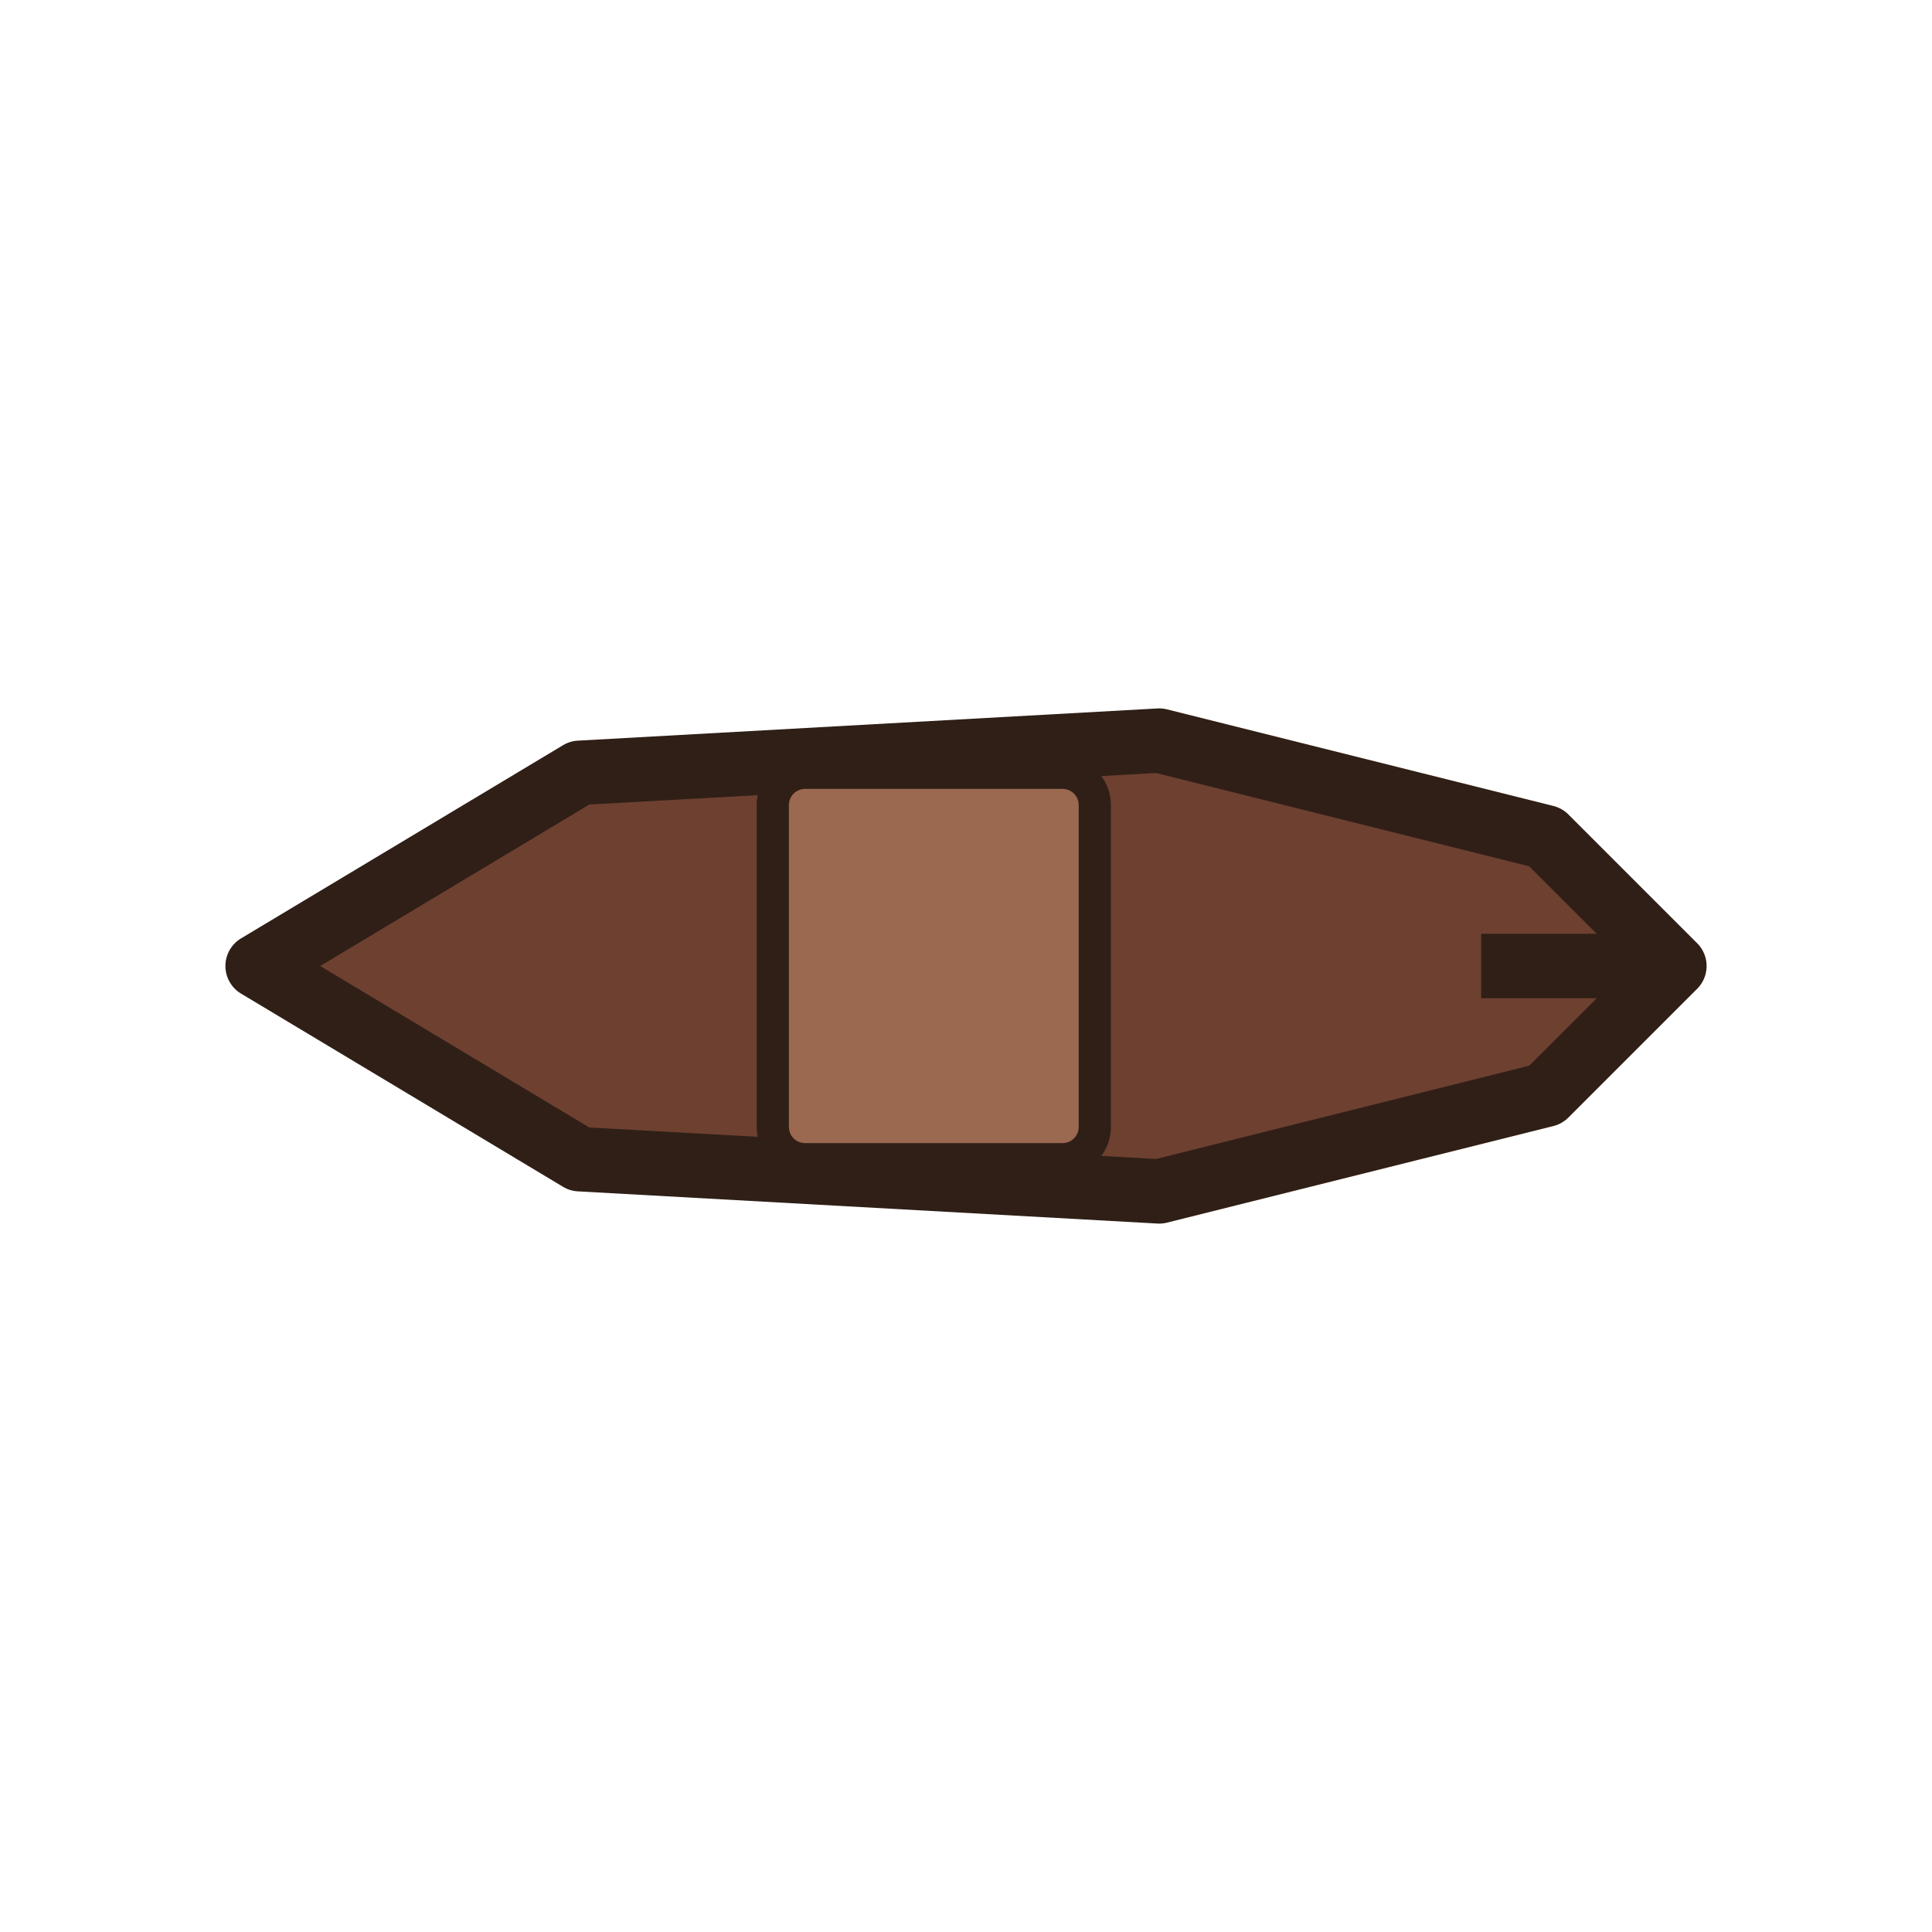
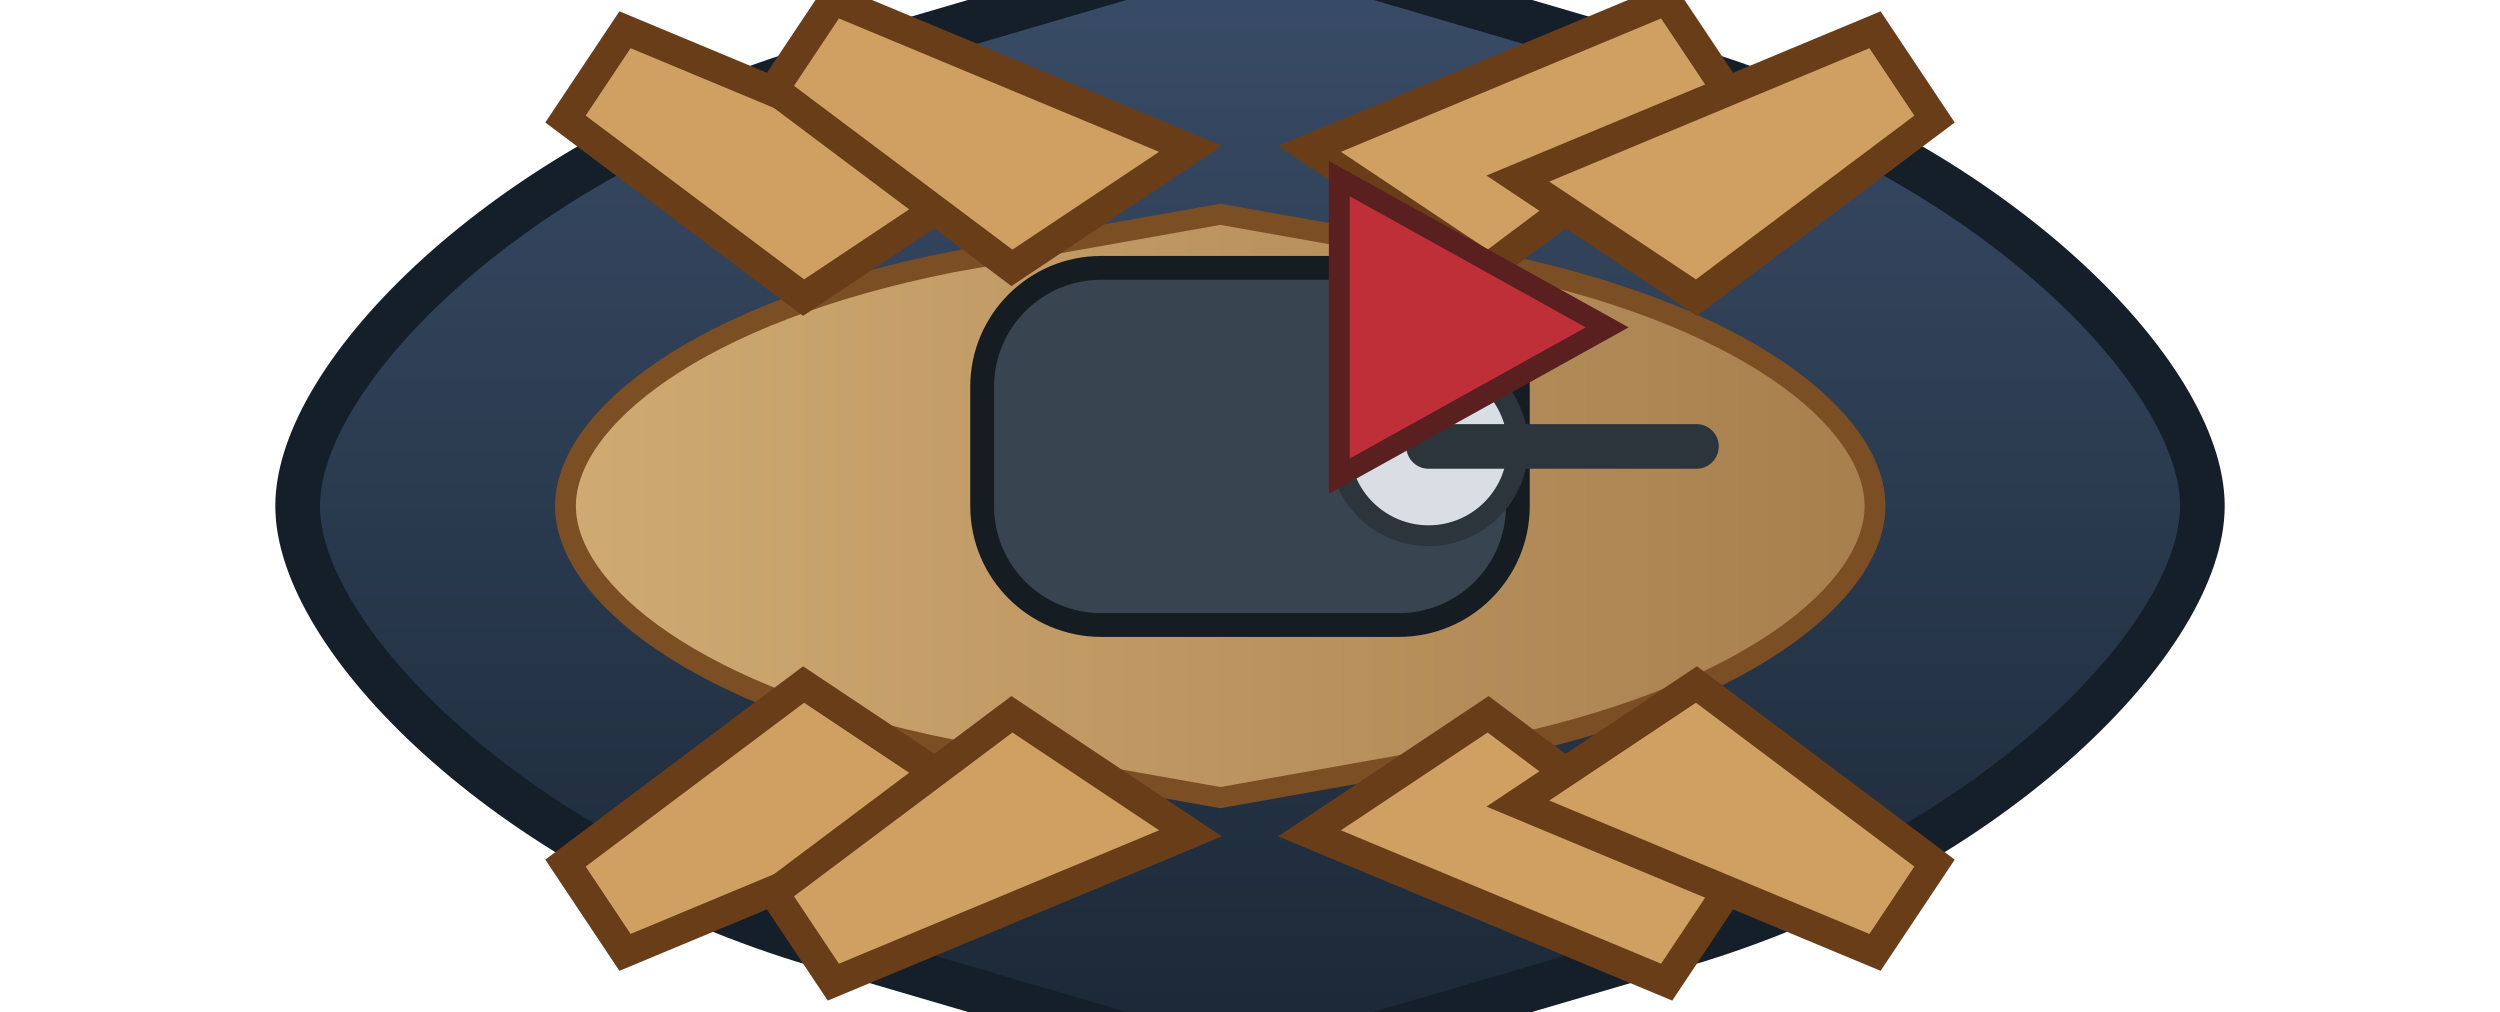
- <svg xmlns="http://www.w3.org/2000/svg" viewBox="0 0 60 60">
-   <polygon points="8,30 18,24 36,23 48,26 52,30 48,34 36,37 18,36" fill="#6e4030" stroke="#2f1f17" stroke-width="2" stroke-linejoin="round" />
-   <rect x="24" y="24" width="10" height="12" rx="1" fill="#9b6850" stroke="#2f1f17" stroke-width="1" />
-   <line x1="46" y1="30" x2="51" y2="30" stroke="#2f1f17" stroke-width="2" />
+ <svg xmlns="http://www.w3.org/2000/svg" viewBox="0 0 168 68">
+   <defs>
+     <linearGradient id="fast-raider-hull" x1="0" y1="0" x2="0" y2="1">
+       <stop offset="0" stop-color="#3a4d68" />
+       <stop offset="1" stop-color="#1a2735" />
+     </linearGradient>
+     <linearGradient id="fast-raider-deck" x1="0" y1="0" x2="1" y2="0">
+       <stop offset="0" stop-color="#d0aa73" />
+       <stop offset="1" stop-color="#a77f4d" />
+     </linearGradient>
+   </defs>
+   <path d="M20 34c0-8.8 14-23 34-29.2l30-8.8 30 8.8c20 6.2 34 20.4 34 29.2s-14 23-34 29.2l-30 8.8-30-8.8C34 57 20 42.8 20 34z" fill="url(#fast-raider-hull)" stroke="#141f2a" stroke-width="3" />
+   <path d="M38 34c0-5.8 8.8-13 26-16.4l18-3.2 18 3.2c17.2 3.4 26 10.6 26 16.4s-8.8 13-26 16.4l-18 3.2-18-3.2c-17.2-3.4-26-10.6-26-16.4z" fill="url(#fast-raider-deck)" stroke="#7b4e24" stroke-width="1.4" />
+   <g transform="translate(84 24)">
+     <rect x="-18" y="-6" width="36" height="24" rx="8" fill="#384550" stroke="#151d23" stroke-width="1.6" />
+     <circle cx="12" cy="6" r="6" fill="#d9dee5" stroke="#2c343c" stroke-width="1.4" />
+     <path d="M12 6h18" stroke="#2c343c" stroke-width="3" stroke-linecap="round" />
+   </g>
+   <g fill="#cfa062" stroke="#6a3d19" stroke-width="2">
+     <path d="M54 20l-16 -12 4 -6 24 10z" />
+     <path d="M68 18l-16 -12 4 -6 24 10z" />
+     <path d="M100 18l16 -12-4 -6-24 10z" />
+     <path d="M114 20l16 -12-4 -6-24 10z" />
+     <path d="M54 46l-16 12 4 6 24-10z" />
+     <path d="M68 48l-16 12 4 6 24-10z" />
+     <path d="M100 48l16 12-4 6-24-10z" />
+     <path d="M114 46l16 12-4 6-24-10z" />
+   </g>
+   <path d="M90 12l18 10-18 10z" fill="#be2f38" stroke="#5a2020" stroke-width="1.4" />
</svg>
